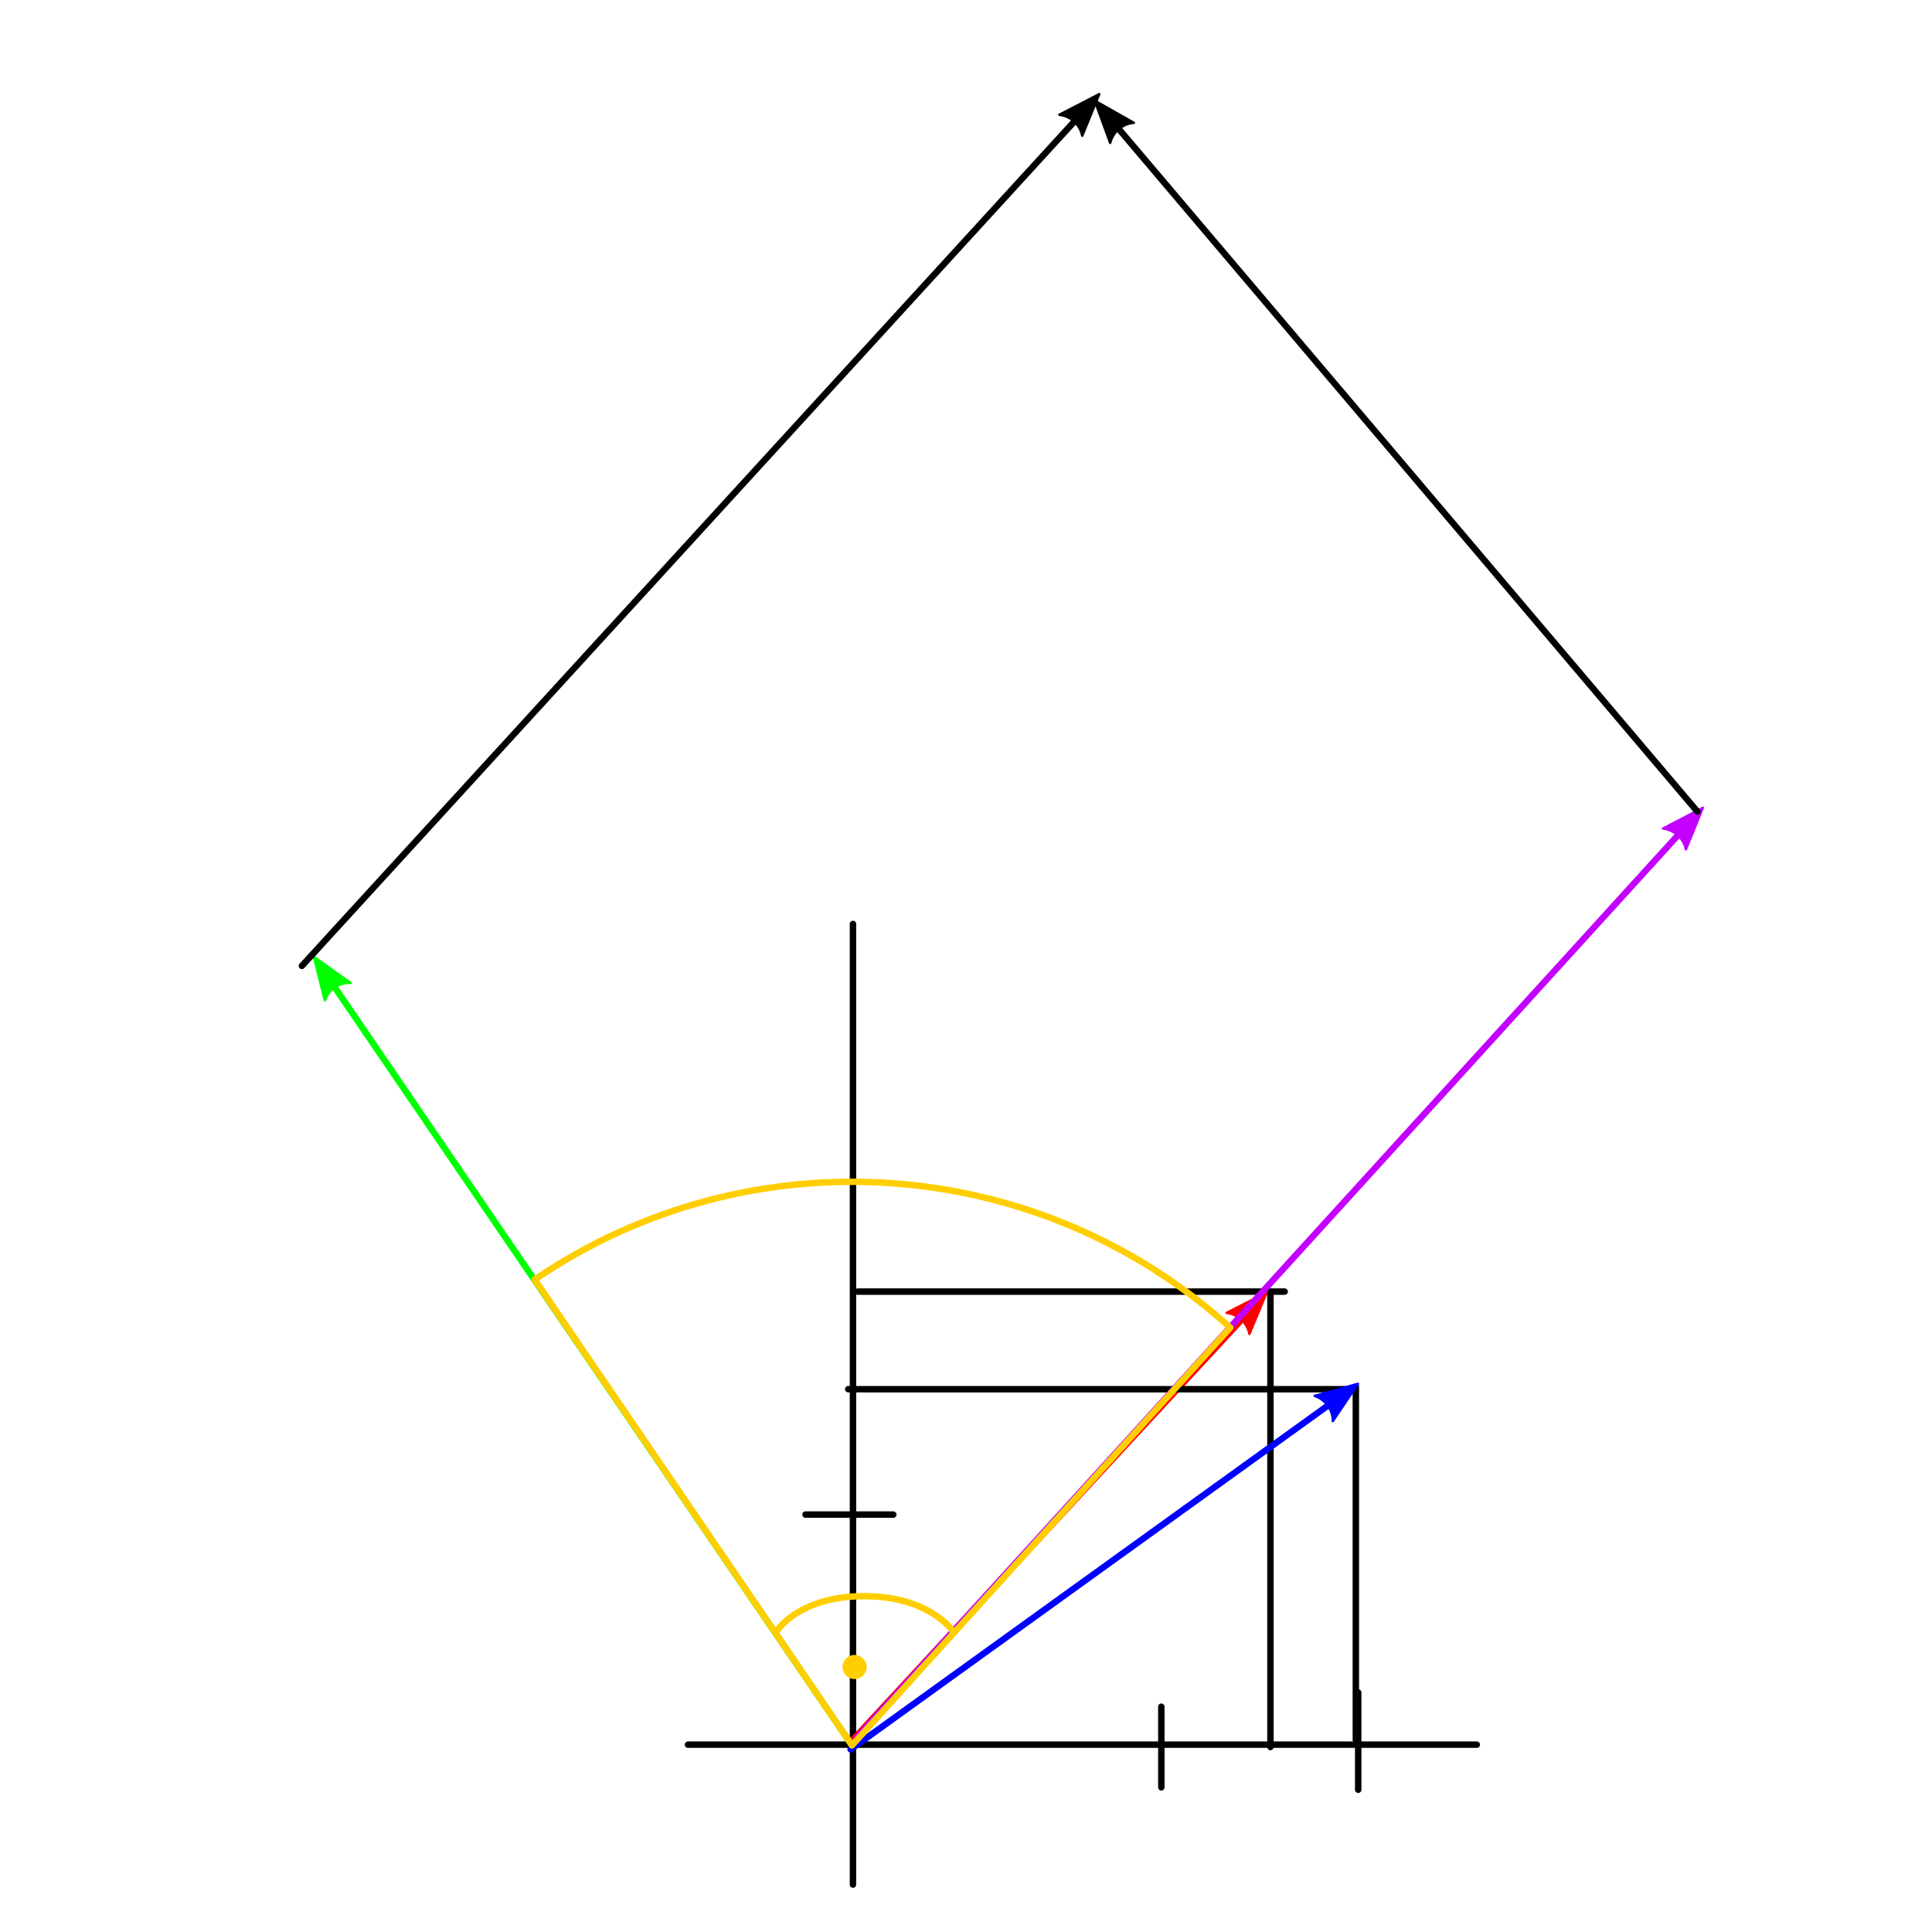
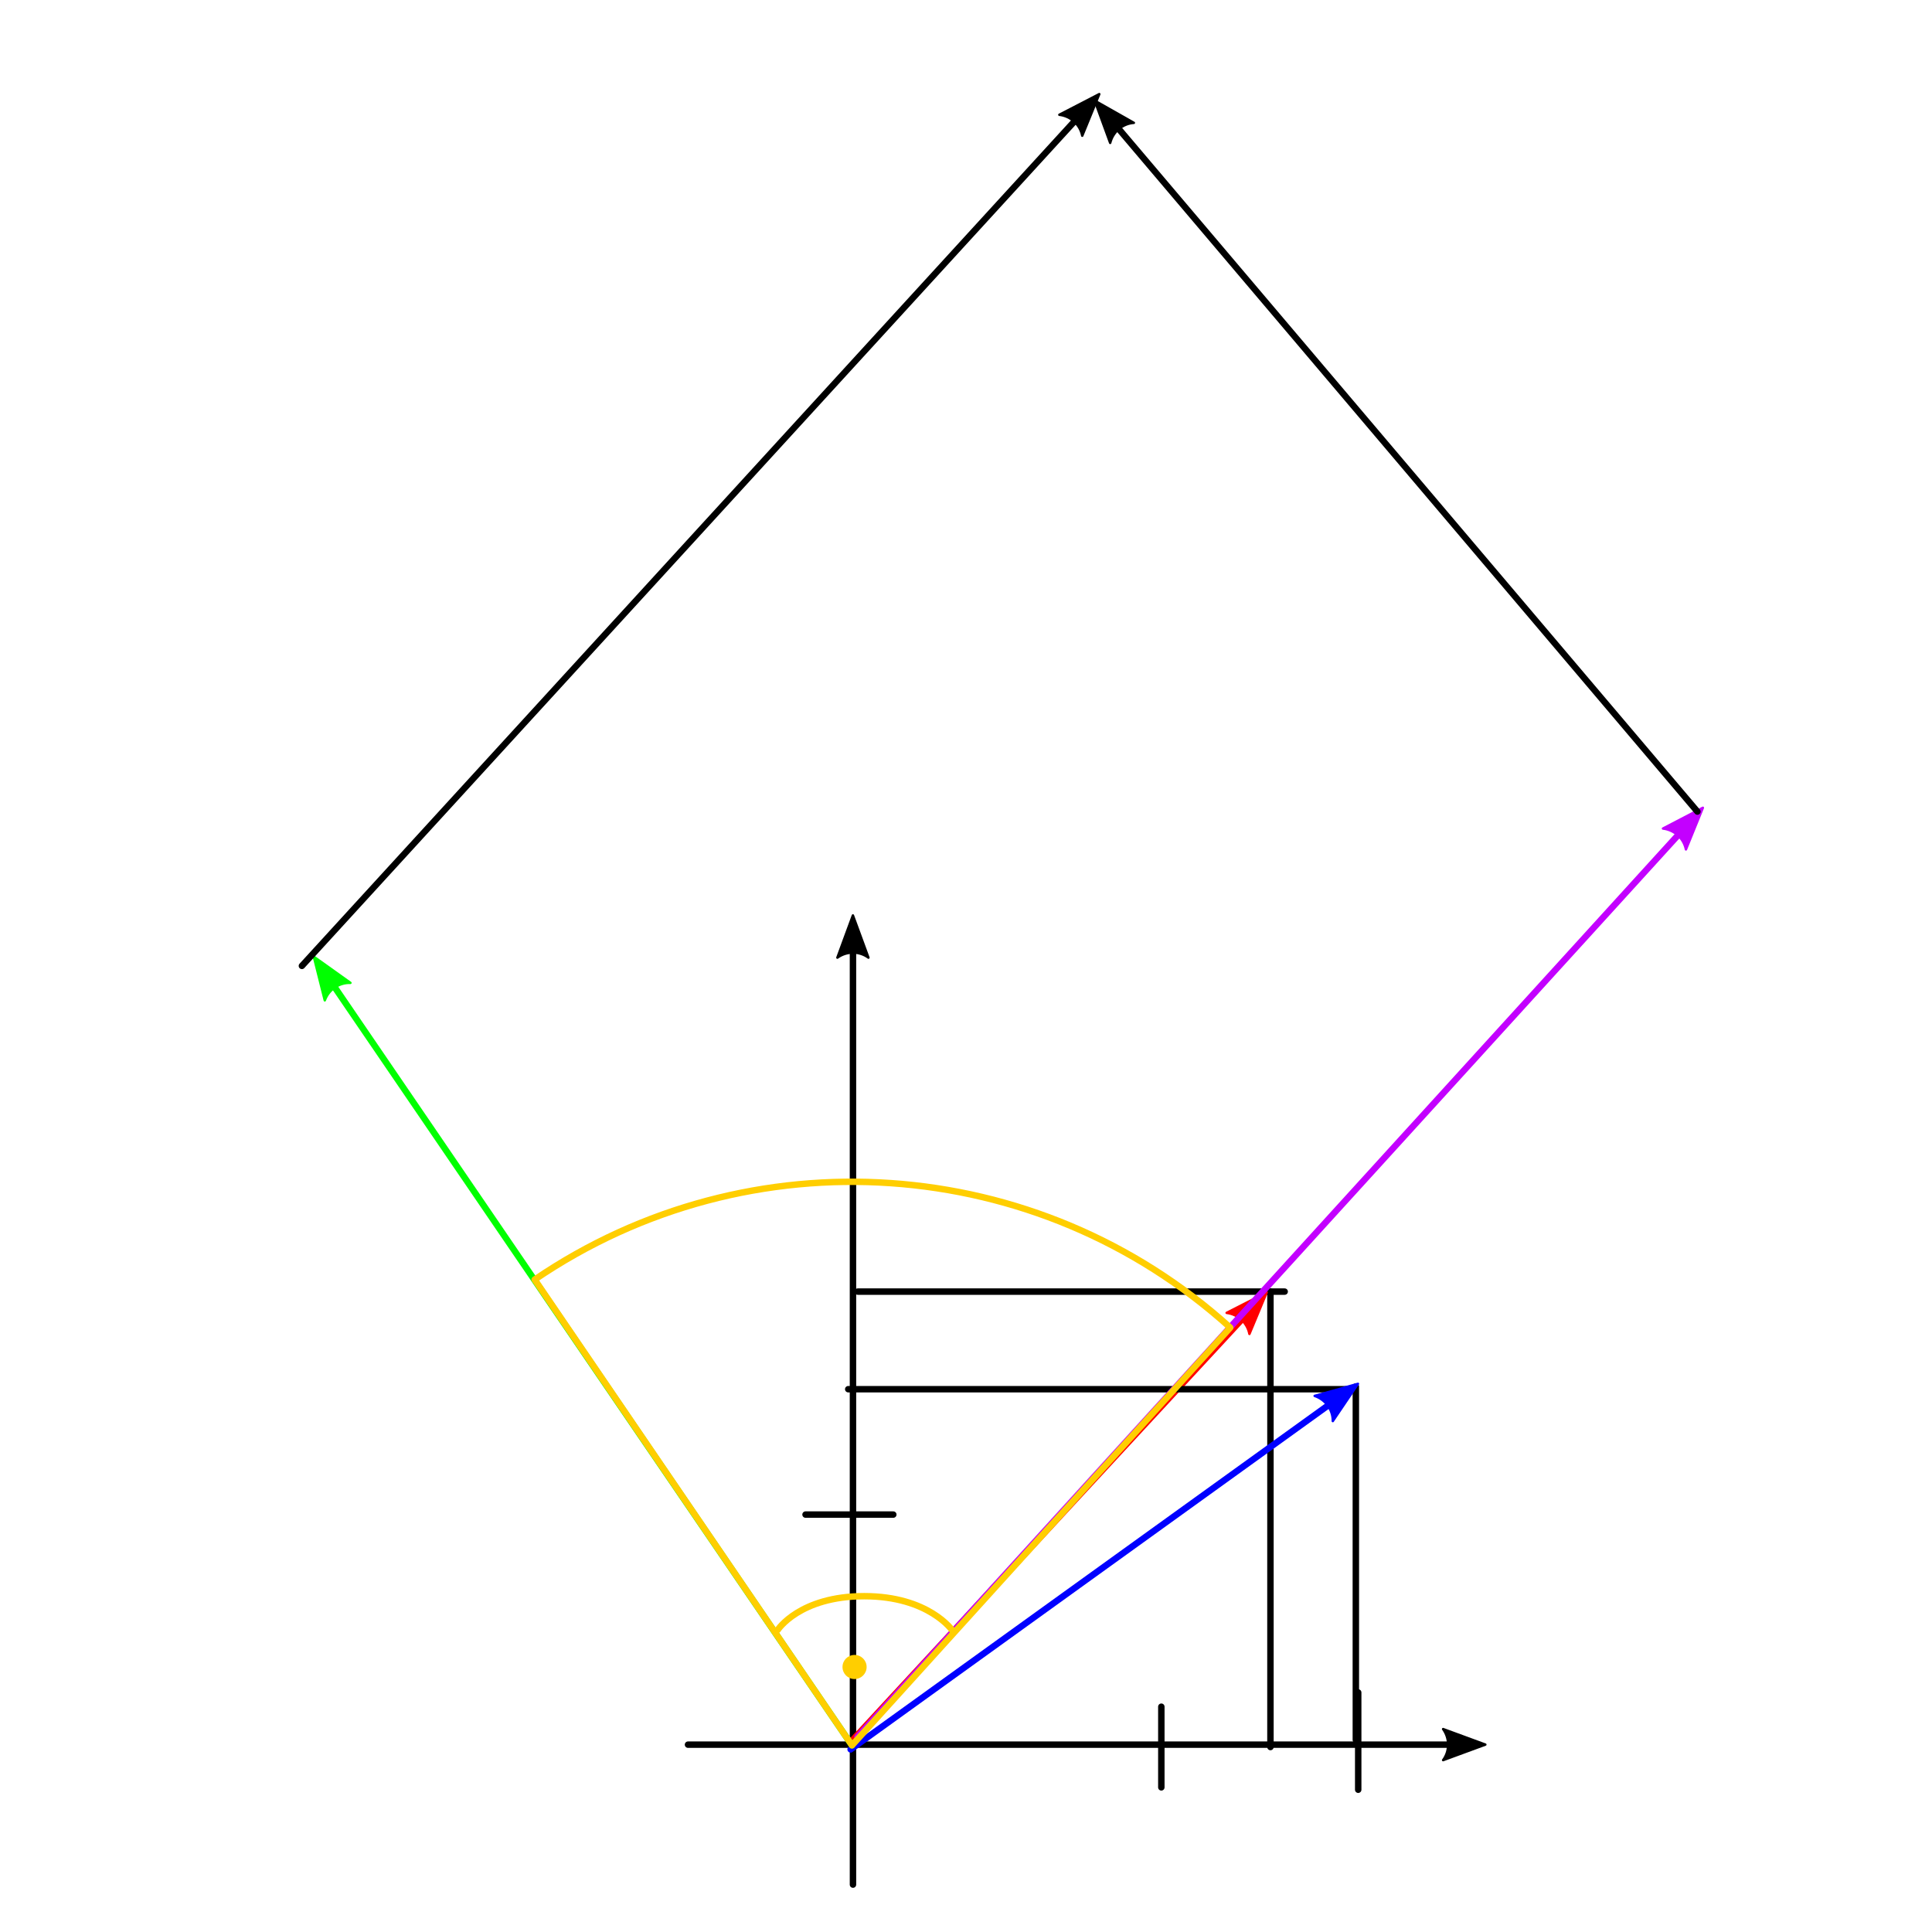
<svg xmlns="http://www.w3.org/2000/svg" width="300" height="300" viewBox="0 0 300 300" id="svg2" version="1.1">
  <defs id="defs4">
+     <marker style="overflow:visible;" id="marker1335" refX="0.0" refY="0.0" orient="auto">
+       <path transform="scale(0.6) rotate(180) translate(0,0)" d="M 8.719,4.034 L -2.207,0.016 L 8.719,-4.002 C 6.973,-1.63 6.983,1.616 8.719,4.034 z " style="fill-rule:evenodd;stroke-width:0.625;stroke-linejoin:round;stroke:#000000;stroke-opacity:1;fill:#000000;fill-opacity:1" id="path1333" />
+     </marker>
+     <marker orient="auto" refY="0.0" refX="0.0" id="marker1253" style="overflow:visible;">
+       <path id="path1017" style="fill-rule:evenodd;stroke-width:0.625;stroke-linejoin:round;stroke:#000000;stroke-opacity:1;fill:#000000;fill-opacity:1" d="M 8.719,4.034 L -2.207,0.016 L 8.719,-4.002 C 6.973,-1.63 6.983,1.616 8.719,4.034 z " transform="scale(0.6) rotate(180) translate(0,0)" />
+     </marker>
    <marker style="overflow:visible;" id="marker1495" refX="0.0" refY="0.0" orient="auto">
      <path transform="scale(0.6) rotate(180) translate(0,0)" d="M 8.719,4.034 L -2.207,0.016 L 8.719,-4.002 C 6.973,-1.63 6.983,1.616 8.719,4.034 z " style="fill-rule:evenodd;stroke-width:0.625;stroke-linejoin:round;stroke:#ff0000;stroke-opacity:1;fill:#ff0000;fill-opacity:1" id="path1493" />
    </marker>
    <marker style="overflow:visible;" id="marker1431" refX="0.0" refY="0.0" orient="auto">
      <path transform="scale(0.6) rotate(180) translate(0,0)" d="M 8.719,4.034 L -2.207,0.016 L 8.719,-4.002 C 6.973,-1.63 6.983,1.616 8.719,4.034 z " style="fill-rule:evenodd;stroke-width:0.625;stroke-linejoin:round;stroke:#0000ff;stroke-opacity:1;fill:#0000ff;fill-opacity:1" id="path1429" />
    </marker>
    <marker style="overflow:visible;" id="marker1421" refX="0.0" refY="0.0" orient="auto">
      <path transform="scale(0.6) rotate(180) translate(0,0)" d="M 8.719,4.034 L -2.207,0.016 L 8.719,-4.002 C 6.973,-1.63 6.983,1.616 8.719,4.034 z " style="fill-rule:evenodd;stroke-width:0.625;stroke-linejoin:round;stroke:#c300ff;stroke-opacity:1;fill:#c300ff;fill-opacity:1" id="path1419" />
    </marker>
    <marker style="overflow:visible;" id="marker1363" refX="0.0" refY="0.0" orient="auto">
      <path transform="scale(0.6) rotate(180) translate(0,0)" d="M 8.719,4.034 L -2.207,0.016 L 8.719,-4.002 C 6.973,-1.63 6.983,1.616 8.719,4.034 z " style="fill-rule:evenodd;stroke-width:0.625;stroke-linejoin:round;stroke:#000000;stroke-opacity:1;fill:#000000;fill-opacity:1" id="path1361" />
    </marker>
    <marker style="overflow:visible;" id="marker1311" refX="0.0" refY="0.0" orient="auto">
      <path transform="scale(0.6) rotate(180) translate(0,0)" d="M 8.719,4.034 L -2.207,0.016 L 8.719,-4.002 C 6.973,-1.63 6.983,1.616 8.719,4.034 z " style="fill-rule:evenodd;stroke-width:0.625;stroke-linejoin:round;stroke:#000000;stroke-opacity:1;fill:#000000;fill-opacity:1" id="path1309" />
    </marker>
    <marker orient="auto" refY="0.0" refX="0.0" id="Arrow2Mend" style="overflow:visible;">
      <path id="path982" style="fill-rule:evenodd;stroke-width:0.625;stroke-linejoin:round;stroke:#00ff00;stroke-opacity:1;fill:#00ff00;fill-opacity:1" d="M 8.719,4.034 L -2.207,0.016 L 8.719,-4.002 C 6.973,-1.63 6.983,1.616 8.719,4.034 z " transform="scale(0.6) rotate(180) translate(0,0)" />
    </marker>
    <marker style="overflow:visible" id="marker4874" refX="0" refY="0" orient="auto">
      <path transform="matrix(-0.4,0,0,-0.4,-4,0)" style="fill:#000000;fill-opacity:1;fill-rule:evenodd;stroke:#000000;stroke-width:1pt;stroke-opacity:1" d="M 0,0 5,-5 -12.5,0 5,5 0,0 Z" id="path4876" />
    </marker>
    <marker orient="auto" refY="0" refX="0" id="marker4694" style="overflow:visible">
      <path id="path4696" d="M 0,0 5,-5 -12.5,0 5,5 0,0 Z" style="fill:#00ff00;fill-opacity:1;fill-rule:evenodd;stroke:#00ff00;stroke-width:1pt;stroke-opacity:1" transform="matrix(-0.4,0,0,-0.4,-4,0)" />
    </marker>
    <marker orient="auto" refY="0" refX="0" id="marker4658" style="overflow:visible">
      <path id="path4660" d="M 0,0 5,-5 -12.5,0 5,5 0,0 Z" style="fill:#c300ff;fill-opacity:1;fill-rule:evenodd;stroke:#c300ff;stroke-width:1pt;stroke-opacity:1" transform="matrix(-0.4,0,0,-0.4,-4,0)" />
    </marker>
    <marker style="overflow:visible" id="marker4444" refX="0" refY="0" orient="auto">
      <path transform="matrix(-0.4,0,0,-0.4,-4,0)" style="fill:#0000ff;fill-opacity:1;fill-rule:evenodd;stroke:#0000ff;stroke-width:1pt;stroke-opacity:1" d="M 0,0 5,-5 -12.5,0 5,5 0,0 Z" id="path4446" />
    </marker>
  </defs>
  <g id="layer1" transform="translate(0,-752.3623)">
-     <path style="fill:none;fill-rule:evenodd;stroke:#000000;stroke-width:1px;stroke-linecap:round;stroke-linejoin:miter;stroke-opacity:1" d="m 132.449,1045.003 0,-149.171" id="path4136" />
-     <path style="fill:none;fill-rule:evenodd;stroke:#000000;stroke-width:1px;stroke-linecap:round;stroke-linejoin:miter;stroke-opacity:1" d="m 106.832,1023.272 122.486,0" id="path4138" />
+     <path style="fill:none;fill-rule:evenodd;stroke:#000000;stroke-width:1px;stroke-linecap:round;stroke-linejoin:miter;stroke-opacity:1;marker-end:url(#marker1253)" d="m 132.449,1045.003 0,-149.171" id="path4136" />
+     <path style="fill:none;fill-rule:evenodd;stroke:#000000;stroke-width:1px;stroke-linecap:round;stroke-linejoin:miter;stroke-opacity:1;marker-end:url(#marker1335)" d="m 106.832,1023.272 122.486,0" id="path4138" />
    <path style="fill:none;fill-rule:evenodd;stroke:#000000;stroke-width:1px;stroke-linecap:round;stroke-linejoin:miter;stroke-opacity:1" d="m 133.186,952.922 66.298,0" id="path4140" />
    <path style="fill:none;fill-rule:evenodd;stroke:#000000;stroke-width:1px;stroke-linecap:round;stroke-linejoin:miter;stroke-opacity:1" d="m 197.274,1023.64 0,-70.718" id="path4142" />
    <path style="fill:none;fill-rule:evenodd;stroke:#ff0000;stroke-width:1;stroke-linecap:round;stroke-linejoin:miter;stroke-miterlimit:4;stroke-dasharray:none;stroke-opacity:1;marker-end:url(#marker1495)" d="M 132.081,1022.904 195.801,954.027" id="path4144" />
    <path style="fill:none;fill-rule:evenodd;stroke:#000000;stroke-width:1px;stroke-linecap:round;stroke-linejoin:miter;stroke-opacity:1" d="m 210.902,1015.169 0,15.101" id="path4426" />
    <path style="fill:none;fill-rule:evenodd;stroke:#000000;stroke-width:1px;stroke-linecap:round;stroke-linejoin:miter;stroke-opacity:1" d="m 180.331,1017.379 0,12.523" id="path4428" />
    <path style="fill:none;fill-rule:evenodd;stroke:#000000;stroke-width:1px;stroke-linecap:round;stroke-linejoin:miter;stroke-opacity:1" d="m 125.083,987.545 13.628,0" id="path4430" />
    <path style="fill:none;fill-rule:evenodd;stroke:#000000;stroke-width:1px;stroke-linecap:round;stroke-linejoin:miter;stroke-opacity:1" d="m 210.534,1022.535 0,-54.88" id="path4432" />
    <path style="fill:none;fill-rule:evenodd;stroke:#000000;stroke-width:1px;stroke-linecap:round;stroke-linejoin:miter;stroke-opacity:1" d="m 131.713,968.075 78.453,0" id="path4434" />
    <path style="fill:none;fill-rule:evenodd;stroke:#0000ff;stroke-width:1;stroke-linecap:round;stroke-linejoin:miter;stroke-opacity:1;marker-end:url(#marker1431);stroke-miterlimit:4;stroke-dasharray:none" d="m 132.081,1024.009 77.716,-55.985" id="path4436" />
    <flowRoot xml:space="preserve" id="flowRoot4514" style="font-style:normal;font-weight:normal;line-height:0.01%;font-family:'Gentium Plus';letter-spacing:0px;word-spacing:0px;fill:#000000;fill-opacity:1;stroke:none;stroke-width:1px;stroke-linecap:round;stroke-linejoin:miter;stroke-opacity:1;-inkscape-font-specification:'Gentium Plus';font-stretch:normal;font-variant:normal;" transform="translate(57.67957,889.202)">
      <flowRegion id="flowRegion4516" style="-inkscape-font-specification:'Gentium Plus';font-family:'Gentium Plus';font-weight:normal;font-style:normal;font-stretch:normal;font-variant:normal;stroke-linecap:round;">
        <rect id="rect4518" width="46.041" height="41.989" x="118.6" y="146.593" style="font-size:12.5px;-inkscape-font-specification:'Gentium Plus';font-family:'Gentium Plus';font-weight:normal;font-style:normal;font-stretch:normal;font-variant:normal;stroke-linecap:round;" />
      </flowRegion>
      <flowPara id="flowPara4520" style="font-size:12.5px;line-height:1.25;-inkscape-font-specification:'Gentium Plus';font-family:'Gentium Plus';font-weight:normal;font-style:normal;font-stretch:normal;font-variant:normal;stroke-linecap:round;">1</flowPara>
    </flowRoot>
    <flowRoot xml:space="preserve" id="flowRoot4514-4" style="font-style:normal;font-weight:normal;line-height:0.01%;font-family:'Gentium Plus';letter-spacing:0px;word-spacing:0px;fill:#000000;fill-opacity:1;stroke:none;stroke-width:1px;stroke-linecap:butt;stroke-linejoin:miter;stroke-opacity:1;-inkscape-font-specification:'Gentium Plus';font-stretch:normal;font-variant:normal;" transform="translate(88.95315,889.4013)">
      <flowRegion id="flowRegion4516-8" style="-inkscape-font-specification:'Gentium Plus';font-family:'Gentium Plus';font-weight:normal;font-style:normal;font-stretch:normal;font-variant:normal;">
        <rect id="rect4518-8" width="46.041" height="41.989" x="118.6" y="146.593" style="font-size:12.5px;-inkscape-font-specification:'Gentium Plus';font-family:'Gentium Plus';font-weight:normal;font-style:normal;font-stretch:normal;font-variant:normal;" />
      </flowRegion>
      <flowPara id="flowPara4520-0" style="font-size:12.5px;line-height:1.25;-inkscape-font-specification:'Gentium Plus';font-family:'Gentium Plus';font-weight:normal;font-style:normal;font-stretch:normal;font-variant:normal;">c</flowPara>
    </flowRoot>
    <flowRoot xml:space="preserve" id="flowRoot4514-3" style="font-style:normal;font-weight:normal;line-height:0.01%;font-family:'Gentium Plus';letter-spacing:0px;word-spacing:0px;fill:#000000;fill-opacity:1;stroke:none;stroke-width:1px;stroke-linecap:butt;stroke-linejoin:miter;stroke-opacity:1;-inkscape-font-specification:'Gentium Plus';font-stretch:normal;font-variant:normal;" transform="translate(-9.3894,793.2687)">
      <flowRegion id="flowRegion4516-9" style="-inkscape-font-specification:'Gentium Plus';font-family:'Gentium Plus';font-weight:normal;font-style:normal;font-stretch:normal;font-variant:normal;">
        <rect id="rect4518-3" width="46.041" height="41.989" x="118.6" y="146.593" style="font-size:12.5px;-inkscape-font-specification:'Gentium Plus';font-family:'Gentium Plus';font-weight:normal;font-style:normal;font-stretch:normal;font-variant:normal;" />
      </flowRegion>
      <flowPara id="flowPara4520-00" style="font-size:12.5px;line-height:1.25;-inkscape-font-specification:'Gentium Plus';font-family:'Gentium Plus';font-weight:normal;font-style:normal;font-stretch:normal;font-variant:normal;">d</flowPara>
    </flowRoot>
    <flowRoot xml:space="preserve" id="flowRoot4514-3-7" style="font-style:normal;font-weight:normal;line-height:0.01%;font-family:'Gentium Plus';letter-spacing:0px;word-spacing:0px;fill:#000000;fill-opacity:1;stroke:none;stroke-width:1px;stroke-linecap:butt;stroke-linejoin:miter;stroke-opacity:1;-inkscape-font-specification:'Gentium Plus';font-stretch:normal;font-variant:normal;" transform="translate(-16.88923,838.6248)">
      <flowRegion id="flowRegion4516-9-8" style="-inkscape-font-specification:'Gentium Plus';font-family:'Gentium Plus';font-weight:normal;font-style:normal;font-stretch:normal;font-variant:normal;">
        <rect id="rect4518-3-2" width="46.041" height="41.989" x="118.6" y="146.593" style="font-size:12.5px;-inkscape-font-specification:'Gentium Plus';font-family:'Gentium Plus';font-weight:normal;font-style:normal;font-stretch:normal;font-variant:normal;" />
      </flowRegion>
      <flowPara id="flowPara4520-00-1" style="font-size:12.5px;line-height:1.25;-inkscape-font-specification:'Gentium Plus';font-family:'Gentium Plus';font-weight:normal;font-style:normal;font-stretch:normal;font-variant:normal;">i</flowPara>
    </flowRoot>
    <path style="fill:none;fill-rule:evenodd;stroke:#c300ff;stroke-width:1;stroke-linecap:round;stroke-linejoin:miter;stroke-miterlimit:4;stroke-dasharray:none;stroke-opacity:1;marker-end:url(#marker1421)" d="M 133.149,1022.057 263.536,878.778" id="path4582" />
    <flowRoot xml:space="preserve" id="flowRoot4514-1" style="font-style:normal;font-weight:normal;line-height:0.01%;font-family:'Gentium Plus';letter-spacing:0px;word-spacing:0px;fill:#000000;fill-opacity:1;stroke:none;stroke-width:1px;stroke-linecap:butt;stroke-linejoin:miter;stroke-opacity:1;-inkscape-font-specification:'Gentium Plus';font-stretch:normal;font-variant:normal;" transform="translate(105.1226,813.0477)">
      <flowRegion id="flowRegion4516-5" style="-inkscape-font-specification:'Gentium Plus';font-family:'Gentium Plus';font-weight:normal;font-style:normal;font-stretch:normal;font-variant:normal;">
        <rect id="rect4518-36" width="86.924" height="21.363" x="118.6" y="146.593" style="font-size:12.5px;-inkscape-font-specification:'Gentium Plus';font-family:'Gentium Plus';font-weight:normal;font-style:normal;font-stretch:normal;font-variant:normal;" />
      </flowRegion>
      <flowPara id="flowPara4520-1" style="font-size:12.5px;line-height:1.25;-inkscape-font-specification:'Gentium Plus';font-family:'Gentium Plus';font-weight:normal;font-style:normal;font-stretch:normal;font-variant:normal;">w = c + id</flowPara>
    </flowRoot>
    <flowRoot xml:space="preserve" id="flowRoot4514-1-2" style="font-style:normal;font-weight:normal;line-height:0.01%;font-family:'Gentium Plus';text-align:center;letter-spacing:0px;word-spacing:0px;text-anchor:middle;fill:#000000;fill-opacity:1;stroke:none;stroke-width:1px;stroke-linecap:butt;stroke-linejoin:miter;stroke-opacity:1;-inkscape-font-specification:'Gentium Plus';font-stretch:normal;font-variant:normal;" transform="translate(31.88808,785.5272)">
      <flowRegion id="flowRegion4516-5-0" style="-inkscape-font-specification:'Gentium Plus';font-family:'Gentium Plus';font-weight:normal;font-style:normal;font-stretch:normal;font-variant:normal;">
        <rect id="rect4518-36-7" width="86.924" height="21.363" x="118.6" y="146.593" style="font-size:12.5px;text-align:center;text-anchor:middle;-inkscape-font-specification:'Gentium Plus';font-family:'Gentium Plus';font-weight:normal;font-style:normal;font-stretch:normal;font-variant:normal;" />
      </flowRegion>
      <flowPara id="flowPara4520-1-2" style="font-size:12.5px;line-height:1.25;-inkscape-font-specification:'Gentium Plus';font-family:'Gentium Plus';font-weight:normal;font-style:normal;font-stretch:normal;font-variant:normal;">z</flowPara>
    </flowRoot>
    <flowRoot xml:space="preserve" id="flowRoot4514-1-2-2" style="font-style:normal;font-weight:normal;line-height:0.01%;font-family:'Gentium Plus';text-align:center;letter-spacing:0px;word-spacing:0px;text-anchor:middle;fill:#000000;fill-opacity:1;stroke:none;stroke-width:1px;stroke-linecap:butt;stroke-linejoin:miter;stroke-opacity:1;-inkscape-font-specification:'Gentium Plus';font-stretch:normal;font-variant:normal;" transform="translate(111.4212,729.7731)">
      <flowRegion id="flowRegion4516-5-0-3" style="-inkscape-font-specification:'Gentium Plus';font-family:'Gentium Plus';font-weight:normal;font-style:normal;font-stretch:normal;font-variant:normal;">
        <rect id="rect4518-36-7-5" width="86.924" height="21.363" x="118.6" y="146.593" style="font-size:12.5px;text-align:center;text-anchor:middle;-inkscape-font-specification:'Gentium Plus';font-family:'Gentium Plus';font-weight:normal;font-style:normal;font-stretch:normal;font-variant:normal;" />
      </flowRegion>
      <flowPara id="flowPara4520-1-2-2" style="font-size:12.5px;line-height:1.25;-inkscape-font-specification:'Gentium Plus';font-family:'Gentium Plus';font-weight:normal;font-style:normal;font-stretch:normal;font-variant:normal;">zc</flowPara>
    </flowRoot>
    <path style="fill:none;fill-rule:evenodd;stroke:#00ff00;stroke-width:1;stroke-linecap:round;stroke-linejoin:miter;stroke-miterlimit:4;stroke-dasharray:none;stroke-opacity:1;marker-end:url(#Arrow2Mend)" d="M 132.295,1023.379 49.484,902.012" id="path4692" />
    <flowRoot xml:space="preserve" id="flowRoot4514-3-7-1" style="font-style:normal;font-weight:normal;line-height:0.01%;font-family:'Gentium Plus';letter-spacing:0px;word-spacing:0px;fill:#000000;fill-opacity:1;stroke:none;stroke-width:1px;stroke-linecap:butt;stroke-linejoin:miter;stroke-opacity:1;-inkscape-font-specification:'Gentium Plus';font-stretch:normal;font-variant:normal;" transform="translate(-91.69021,764.3759)">
      <flowRegion id="flowRegion4516-9-8-0" style="-inkscape-font-specification:'Gentium Plus';font-family:'Gentium Plus';font-weight:normal;font-style:normal;font-stretch:normal;font-variant:normal;">
        <rect id="rect4518-3-2-8" width="46.041" height="41.989" x="118.6" y="146.593" style="font-size:12.5px;-inkscape-font-specification:'Gentium Plus';font-family:'Gentium Plus';font-weight:normal;font-style:normal;font-stretch:normal;font-variant:normal;" />
      </flowRegion>
      <flowPara id="flowPara4520-00-1-7" style="font-size:12.5px;line-height:1.25;-inkscape-font-specification:'Gentium Plus';font-family:'Gentium Plus';font-weight:normal;font-style:normal;font-stretch:normal;font-variant:normal;">zid</flowPara>
    </flowRoot>
    <path style="fill:none;fill-rule:evenodd;stroke:#ffce00;stroke-width:1px;stroke-linecap:round;stroke-linejoin:miter;stroke-opacity:1" d="m 120.767,1005.452 c 0,0 3.378,-5.235 13.427,-5.235 10.049,0 13.686,5.321 13.686,5.321" id="path4782" />
    <circle style="fill:#ffce00;fill-opacity:1;stroke:none;stroke-width:0.575;stroke-linecap:round;stroke-linejoin:round;stroke-miterlimit:4;stroke-dasharray:none;stroke-opacity:1" id="path4784" cx="132.696" cy="1011.212" r="1.873" />
    <path style="fill:none;fill-rule:evenodd;stroke:#000000;stroke-width:1;stroke-linecap:round;stroke-linejoin:miter;stroke-miterlimit:4;stroke-dasharray:none;stroke-opacity:1;marker-end:url(#marker1311)" d="M 46.88,902.346 169.81,767.957" id="path4824" />
    <path style="fill:none;fill-rule:evenodd;stroke:#000000;stroke-width:1;stroke-linecap:round;stroke-linejoin:miter;stroke-miterlimit:4;stroke-dasharray:none;stroke-opacity:1;marker-end:url(#marker1363)" d="M 263.57,878.385 170.852,768.999" id="path4826" />
    <path style="fill:none;fill-opacity:1;stroke:#ffce00;stroke-width:1;stroke-linecap:round;stroke-linejoin:round;stroke-miterlimit:4;stroke-dasharray:none;stroke-opacity:1" id="path4656" d="m 83.022,951.06 a 87.509,87.509 0 0 1 108.009,7.45 l -58.736,64.869 z" />
+     <flowRoot xml:space="preserve" id="flowRoot4514-1-3" style="font-style:normal;font-variant:normal;font-weight:normal;font-stretch:normal;line-height:0.01%;font-family:'Gentium Plus';-inkscape-font-specification:'Gentium Plus';letter-spacing:0px;word-spacing:0px;fill:#000000;fill-opacity:1;stroke:none;stroke-width:1px;stroke-linecap:butt;stroke-linejoin:miter;stroke-opacity:1" transform="translate(124.5833,868.3637)">
+       <flowRegion id="flowRegion4516-5-6" style="font-style:normal;font-variant:normal;font-weight:normal;font-stretch:normal;font-family:'Gentium Plus';-inkscape-font-specification:'Gentium Plus'">
+         <rect id="rect4518-36-75" width="86.924" height="21.363" x="118.6" y="146.593" style="font-style:normal;font-variant:normal;font-weight:normal;font-stretch:normal;font-size:12.5px;font-family:'Gentium Plus';-inkscape-font-specification:'Gentium Plus'" />
+       </flowRegion>
+       <flowPara id="flowPara4520-1-3" style="font-style:normal;font-variant:normal;font-weight:normal;font-stretch:normal;font-size:12.5px;line-height:1.25;font-family:'Gentium Plus';-inkscape-font-specification:'Gentium Plus'">Re</flowPara>
+     </flowRoot>
+     <flowRoot xml:space="preserve" id="flowRoot4514-1-3-5" style="font-style:normal;font-variant:normal;font-weight:normal;font-stretch:normal;line-height:0.01%;font-family:'Gentium Plus';-inkscape-font-specification:'Gentium Plus';letter-spacing:0px;word-spacing:0px;fill:#000000;fill-opacity:1;stroke:none;stroke-width:1px;stroke-linecap:butt;stroke-linejoin:miter;stroke-opacity:1" transform="translate(8.193544,728.9758)">
+       <flowRegion id="flowRegion4516-5-6-6" style="font-style:normal;font-variant:normal;font-weight:normal;font-stretch:normal;font-family:'Gentium Plus';-inkscape-font-specification:'Gentium Plus'">
+         <rect id="rect4518-36-75-2" width="86.924" height="21.363" x="118.6" y="146.593" style="font-style:normal;font-variant:normal;font-weight:normal;font-stretch:normal;font-size:12.5px;font-family:'Gentium Plus';-inkscape-font-specification:'Gentium Plus'" />
+       </flowRegion>
+       <flowPara id="flowPara4520-1-3-9" style="font-style:normal;font-variant:normal;font-weight:normal;font-stretch:normal;font-size:12.5px;line-height:1.25;font-family:'Gentium Plus';-inkscape-font-specification:'Gentium Plus'">Im</flowPara>
+     </flowRoot>
  </g>
</svg>
